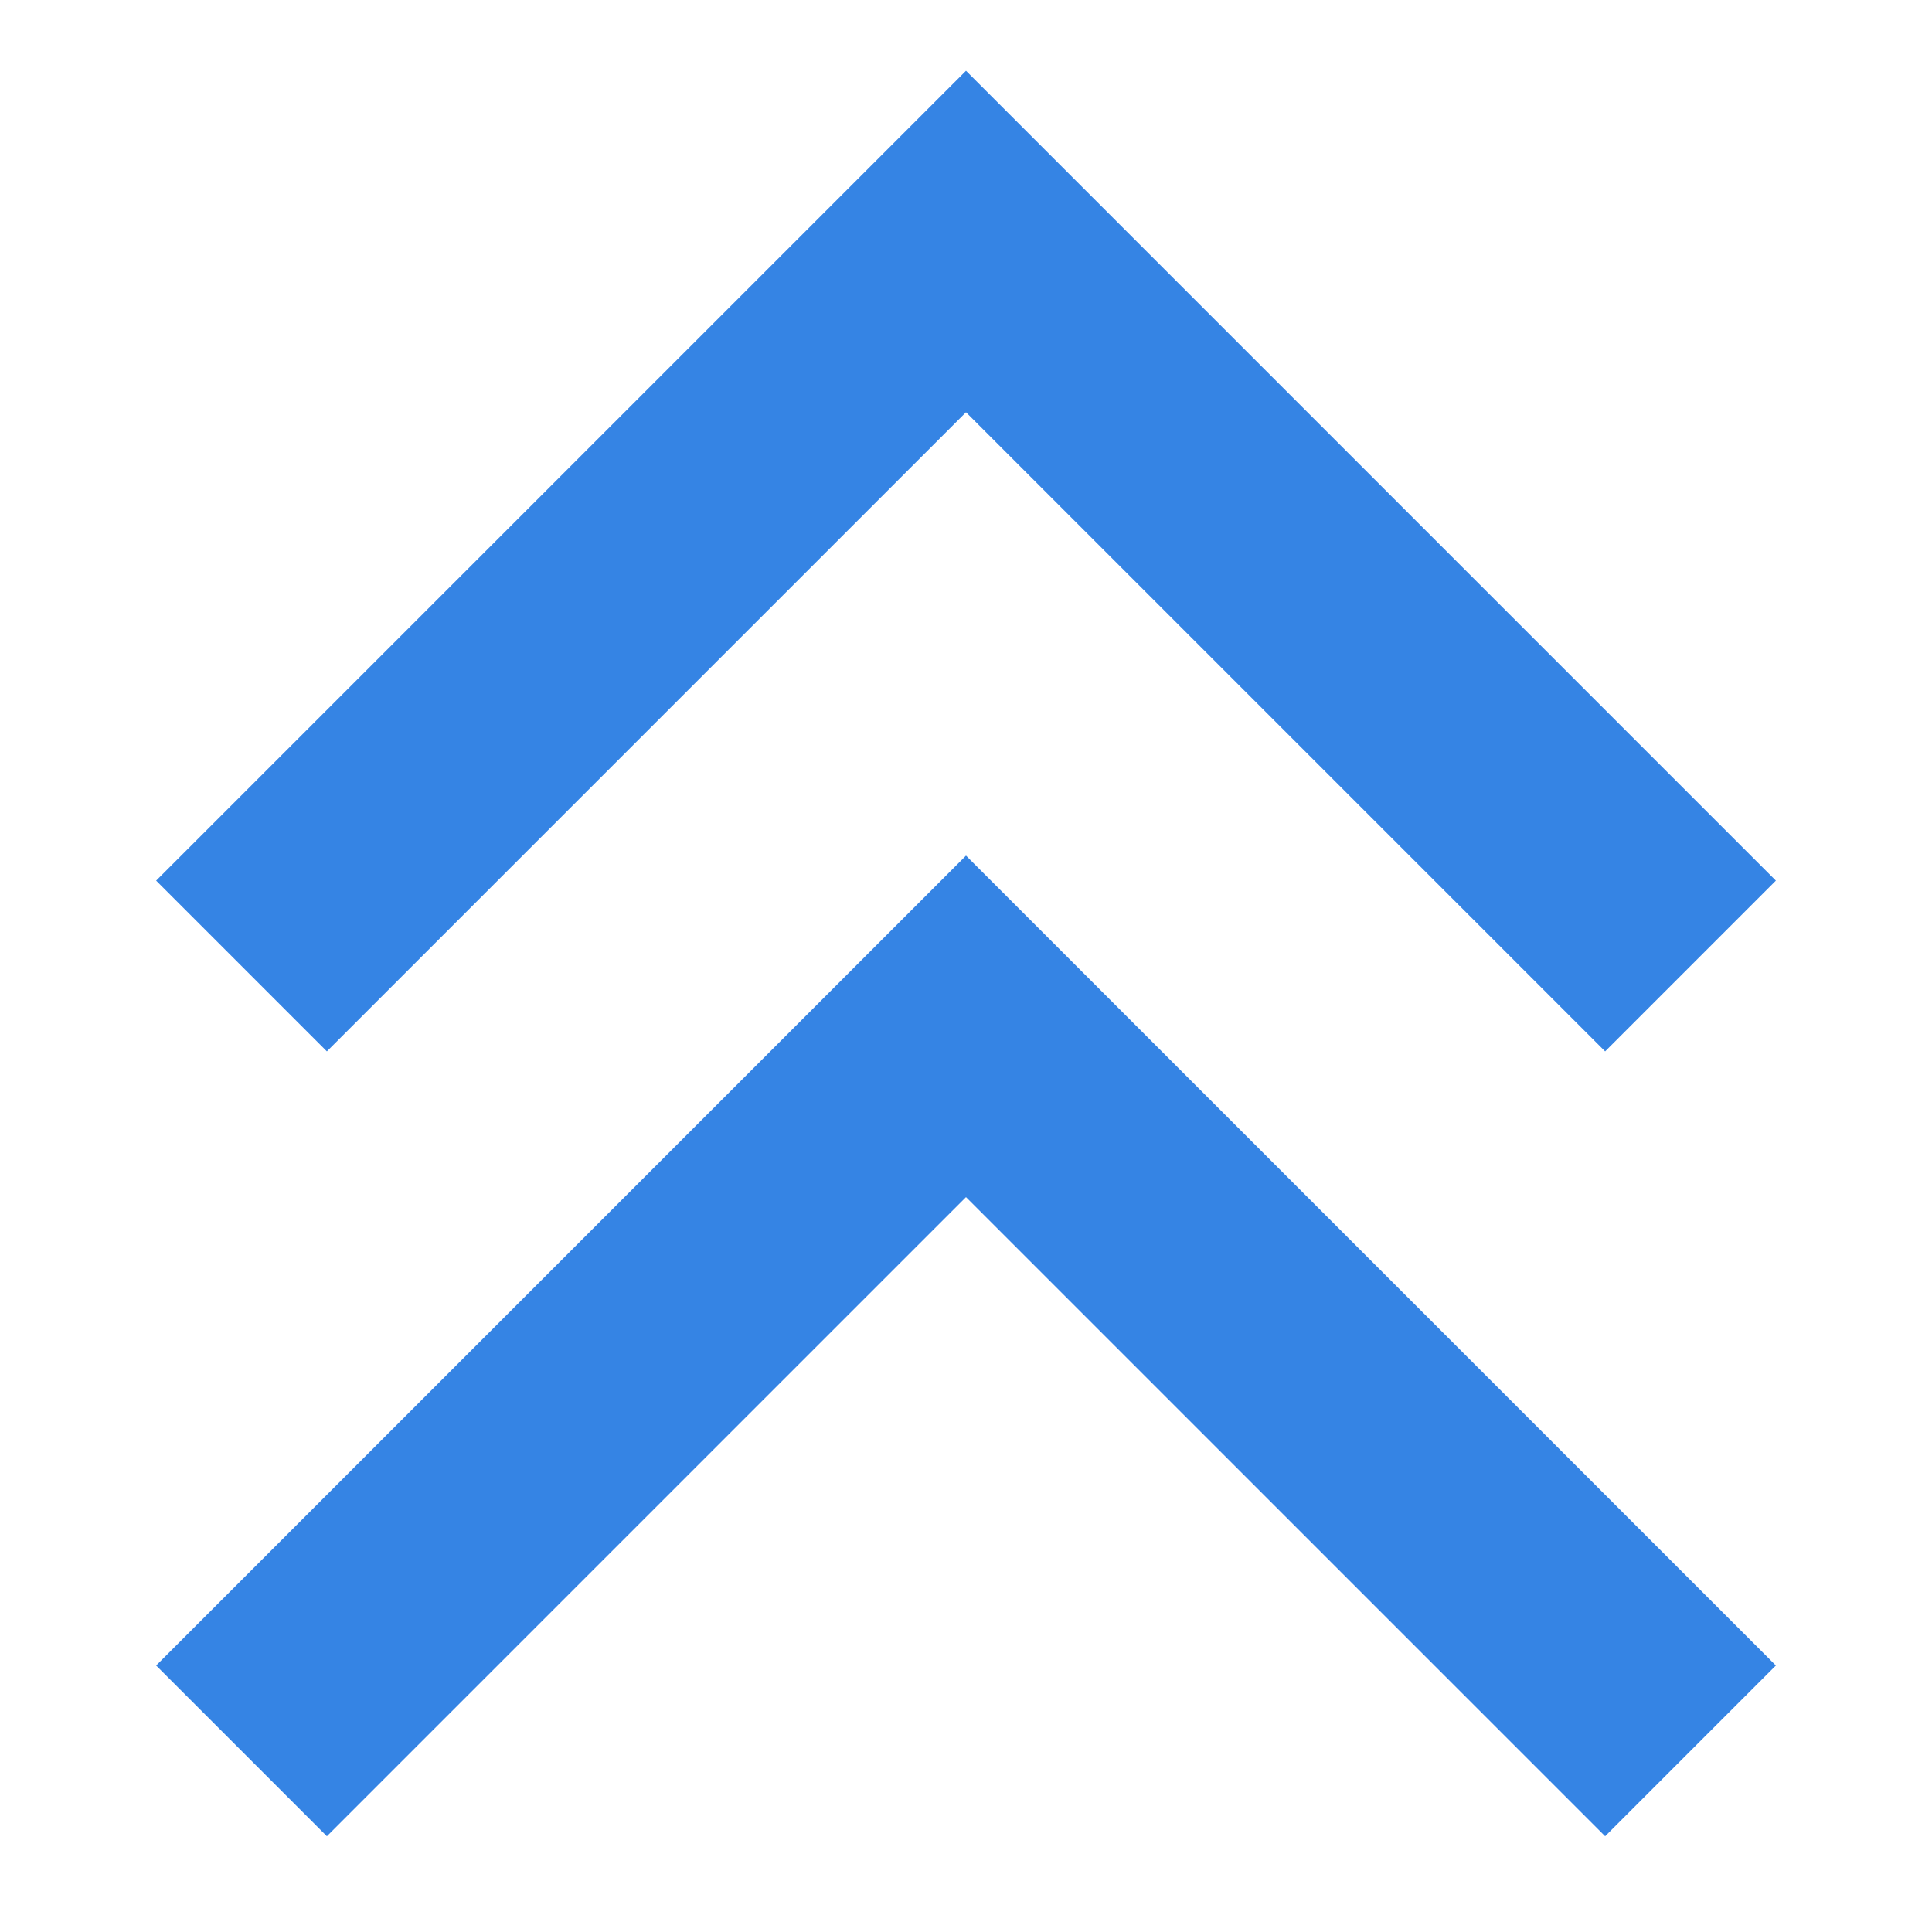
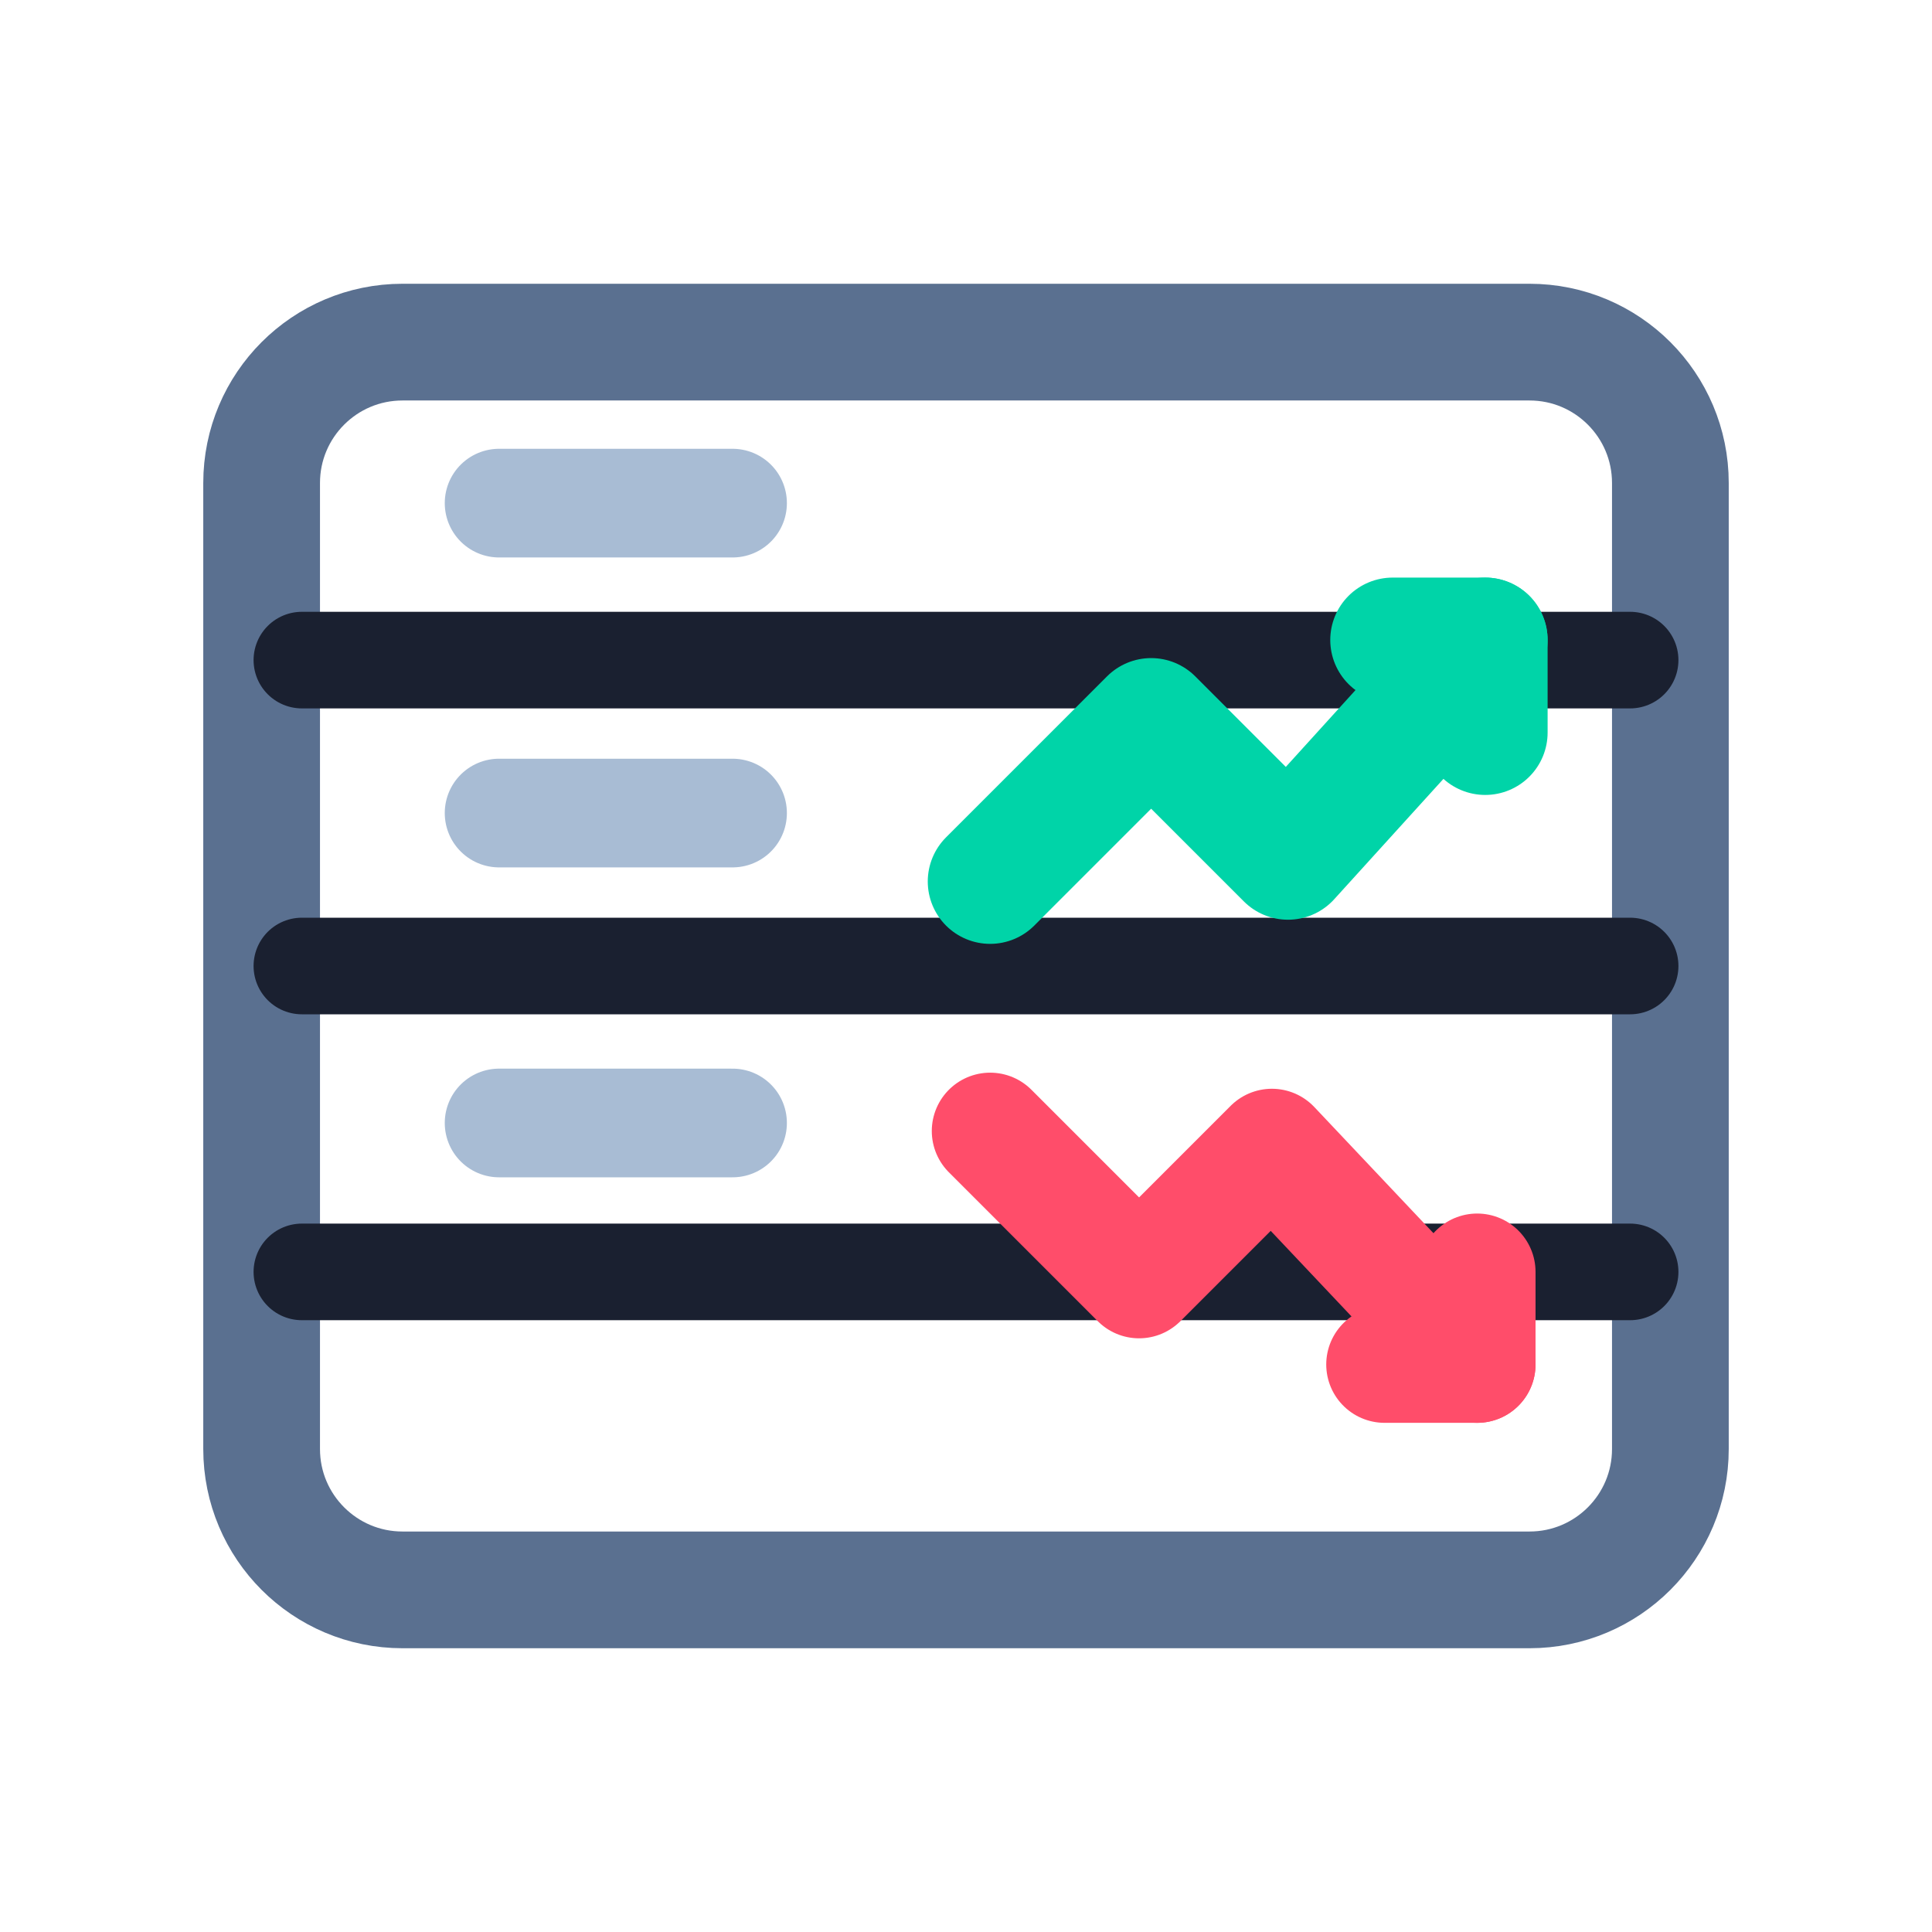
- <svg xmlns="http://www.w3.org/2000/svg" width="800px" height="800px" viewBox="0 0 16 16" fill="none">
-   <g id="SVGRepo_bgCarrier" stroke-width="0" />
-   <g id="SVGRepo_tracerCarrier" stroke-linecap="round" stroke-linejoin="round" />
-   <g id="SVGRepo_iconCarrier">
-     <path d="M13.293 8.707L8 3.414L2.707 8.707L1.293 7.293L8 0.586L14.707 7.293L13.293 8.707Z" fill="#3584e4" />
-     <path d="M13.293 15.207L8 9.914L2.707 15.207L1.293 13.793L8 7.086L14.707 13.793L13.293 15.207Z" fill="#3584e4" />
-   </g>
+ <svg xmlns="http://www.w3.org/2000/svg" width="24" height="24" viewBox="0 0 24 24" fill="none" role="img" aria-labelledby="title desc">
+   <rect x="3.25" y="4.25" width="17.5" height="15.5" rx="1.75" stroke="#5A7090" stroke-width="1.45" />
+   <path d="M3.75 8.2H20.25" stroke="#1A2030" stroke-width="1.2" stroke-linecap="round" />
+   <path d="M3.75 12H20.25" stroke="#1A2030" stroke-width="1.2" stroke-linecap="round" />
+   <path d="M3.75 15.8H20.25" stroke="#1A2030" stroke-width="1.2" stroke-linecap="round" />
+   <path d="M6.2 6.25H9.1" stroke="#A8BCD4" stroke-width="1.35" stroke-linecap="round" />
+   <path d="M6.2 10.1H9.1" stroke="#A8BCD4" stroke-width="1.35" stroke-linecap="round" />
+   <path d="M6.2 13.95H9.1" stroke="#A8BCD4" stroke-width="1.35" stroke-linecap="round" />
+   <path d="M12.3 10.95L14.3 8.95L16 10.65L18.45 7.95" stroke="#00D4A8" stroke-width="1.55" stroke-linecap="round" stroke-linejoin="round" />
+   <path d="M17.3 7.95H18.45V9.1" stroke="#00D4A8" stroke-width="1.55" stroke-linecap="round" stroke-linejoin="round" />
+   <path d="M12.3 14.05L14.15 15.9L15.8 14.25L18.35 16.95" stroke="#FF4D6A" stroke-width="1.45" stroke-linecap="round" stroke-linejoin="round" />
+   <path d="M17.2 16.95H18.35V15.8" stroke="#FF4D6A" stroke-width="1.45" stroke-linecap="round" stroke-linejoin="round" />
</svg>
